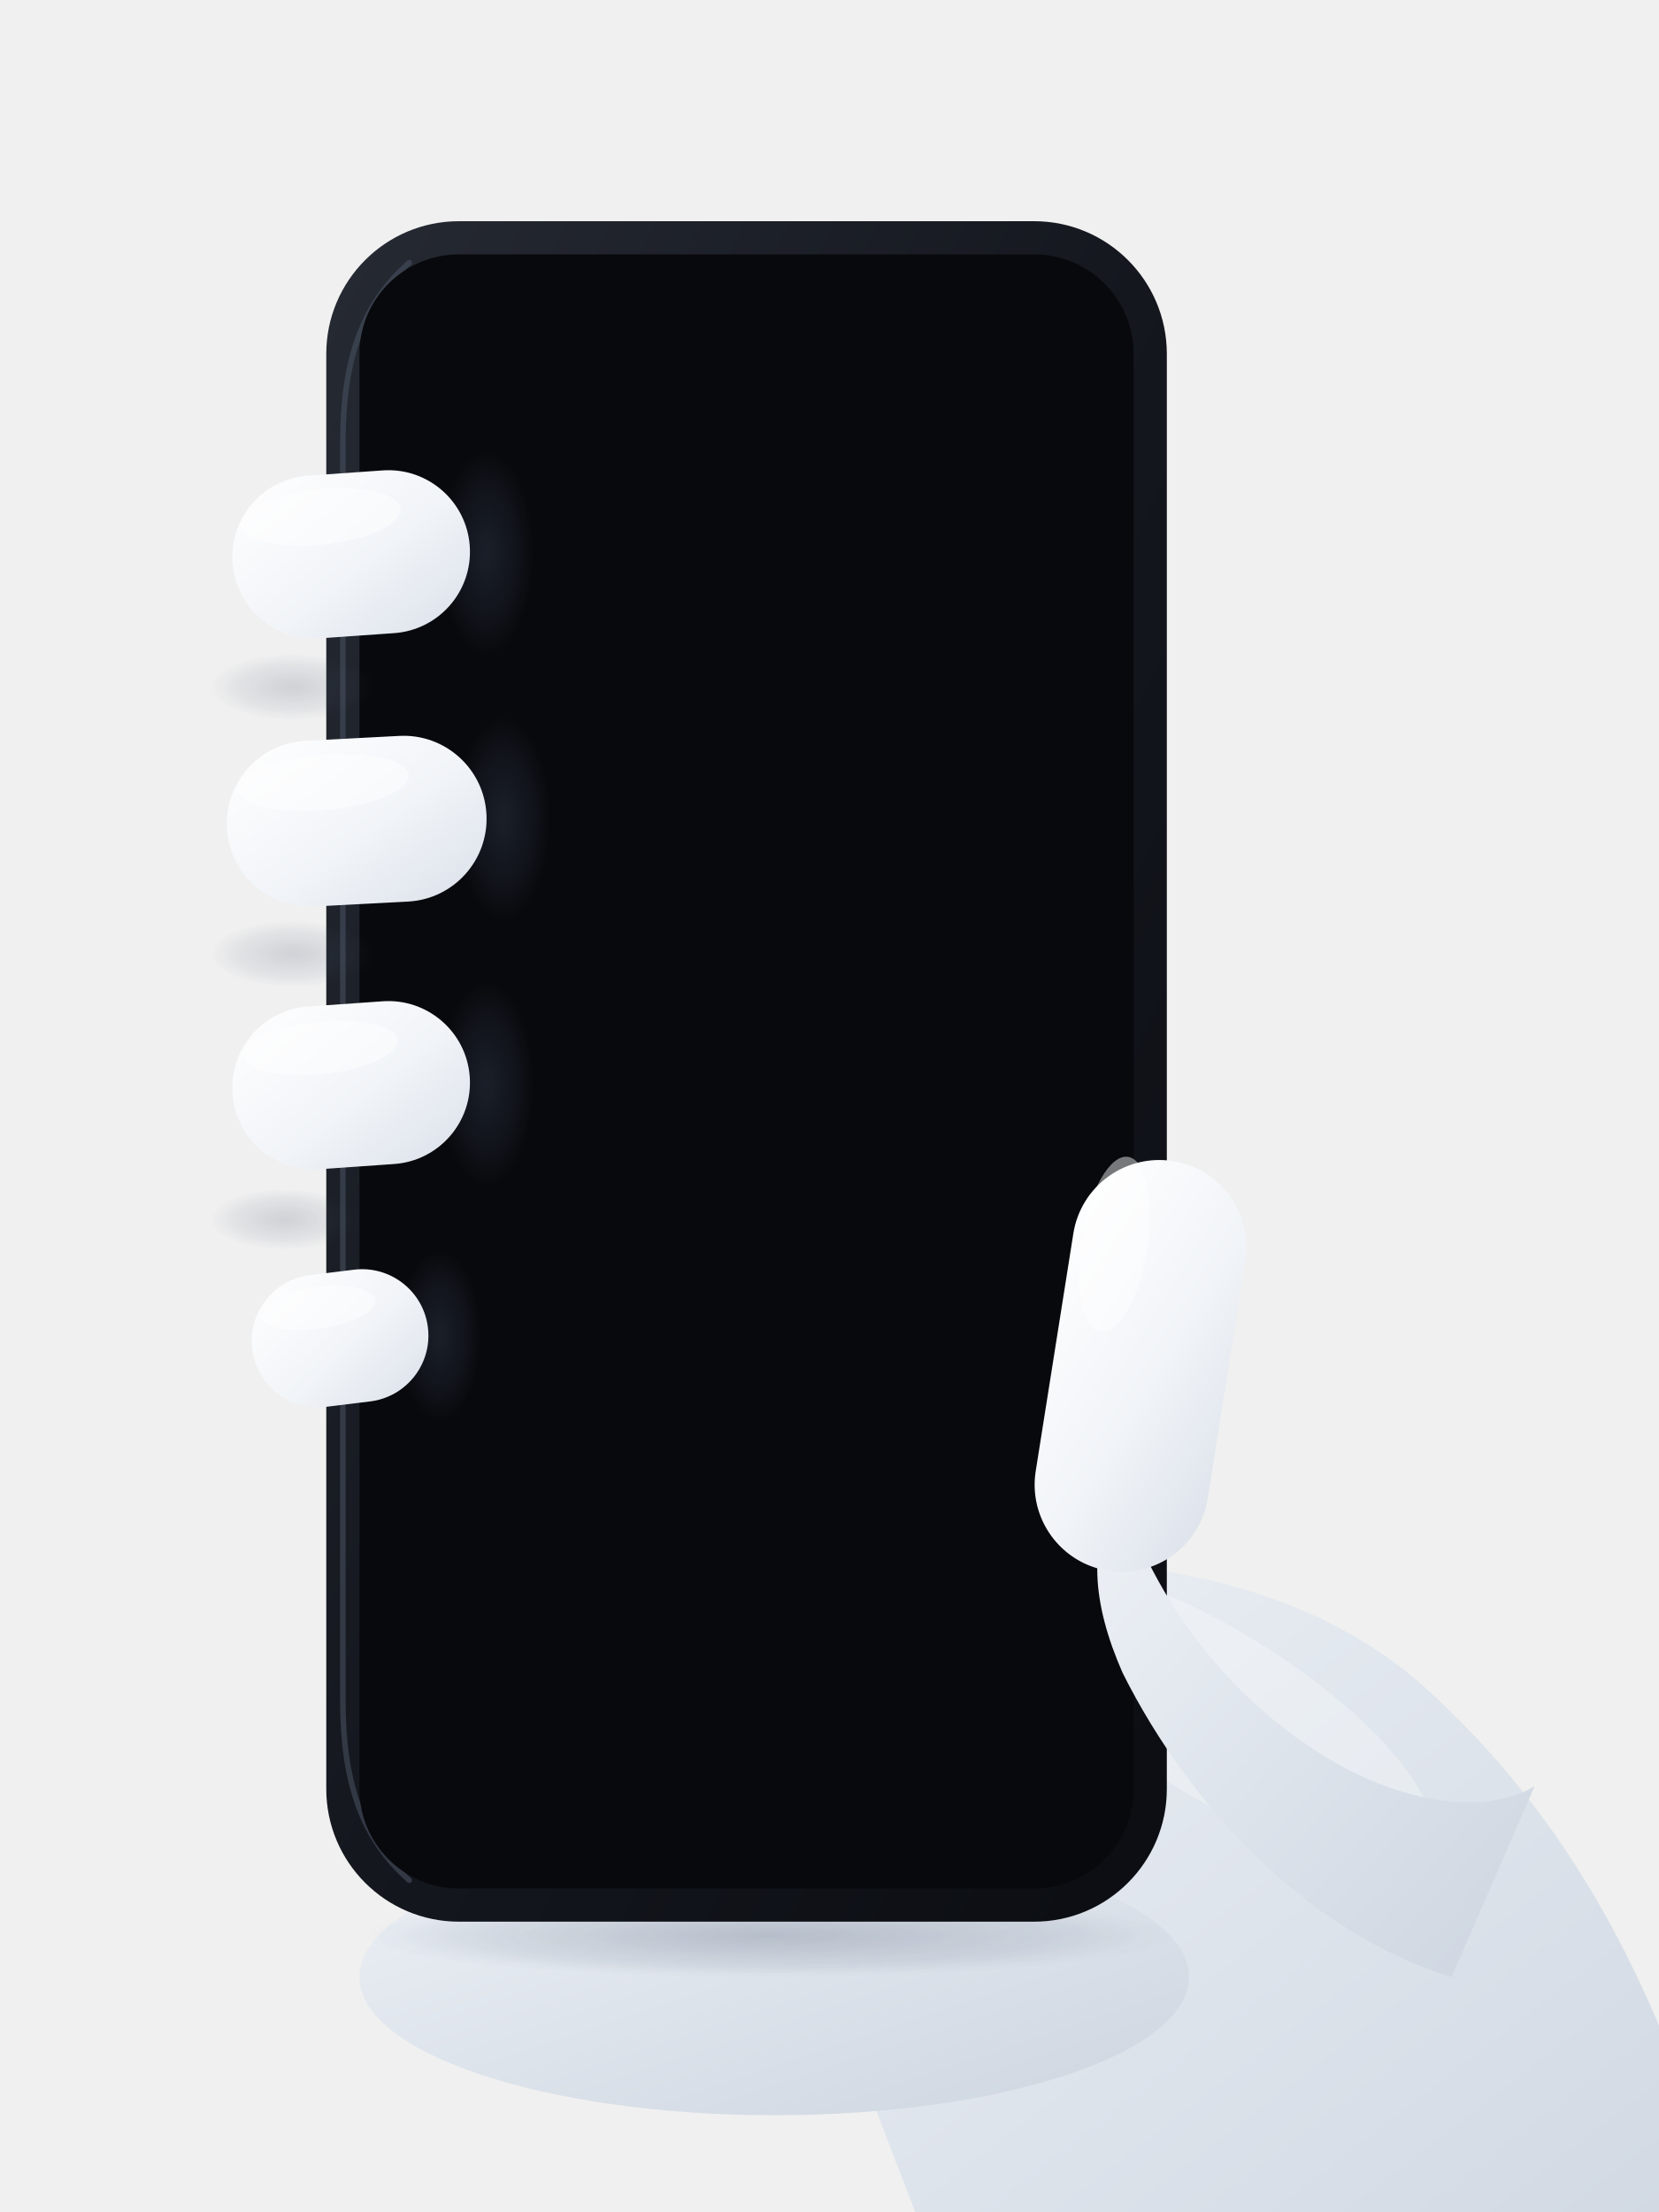
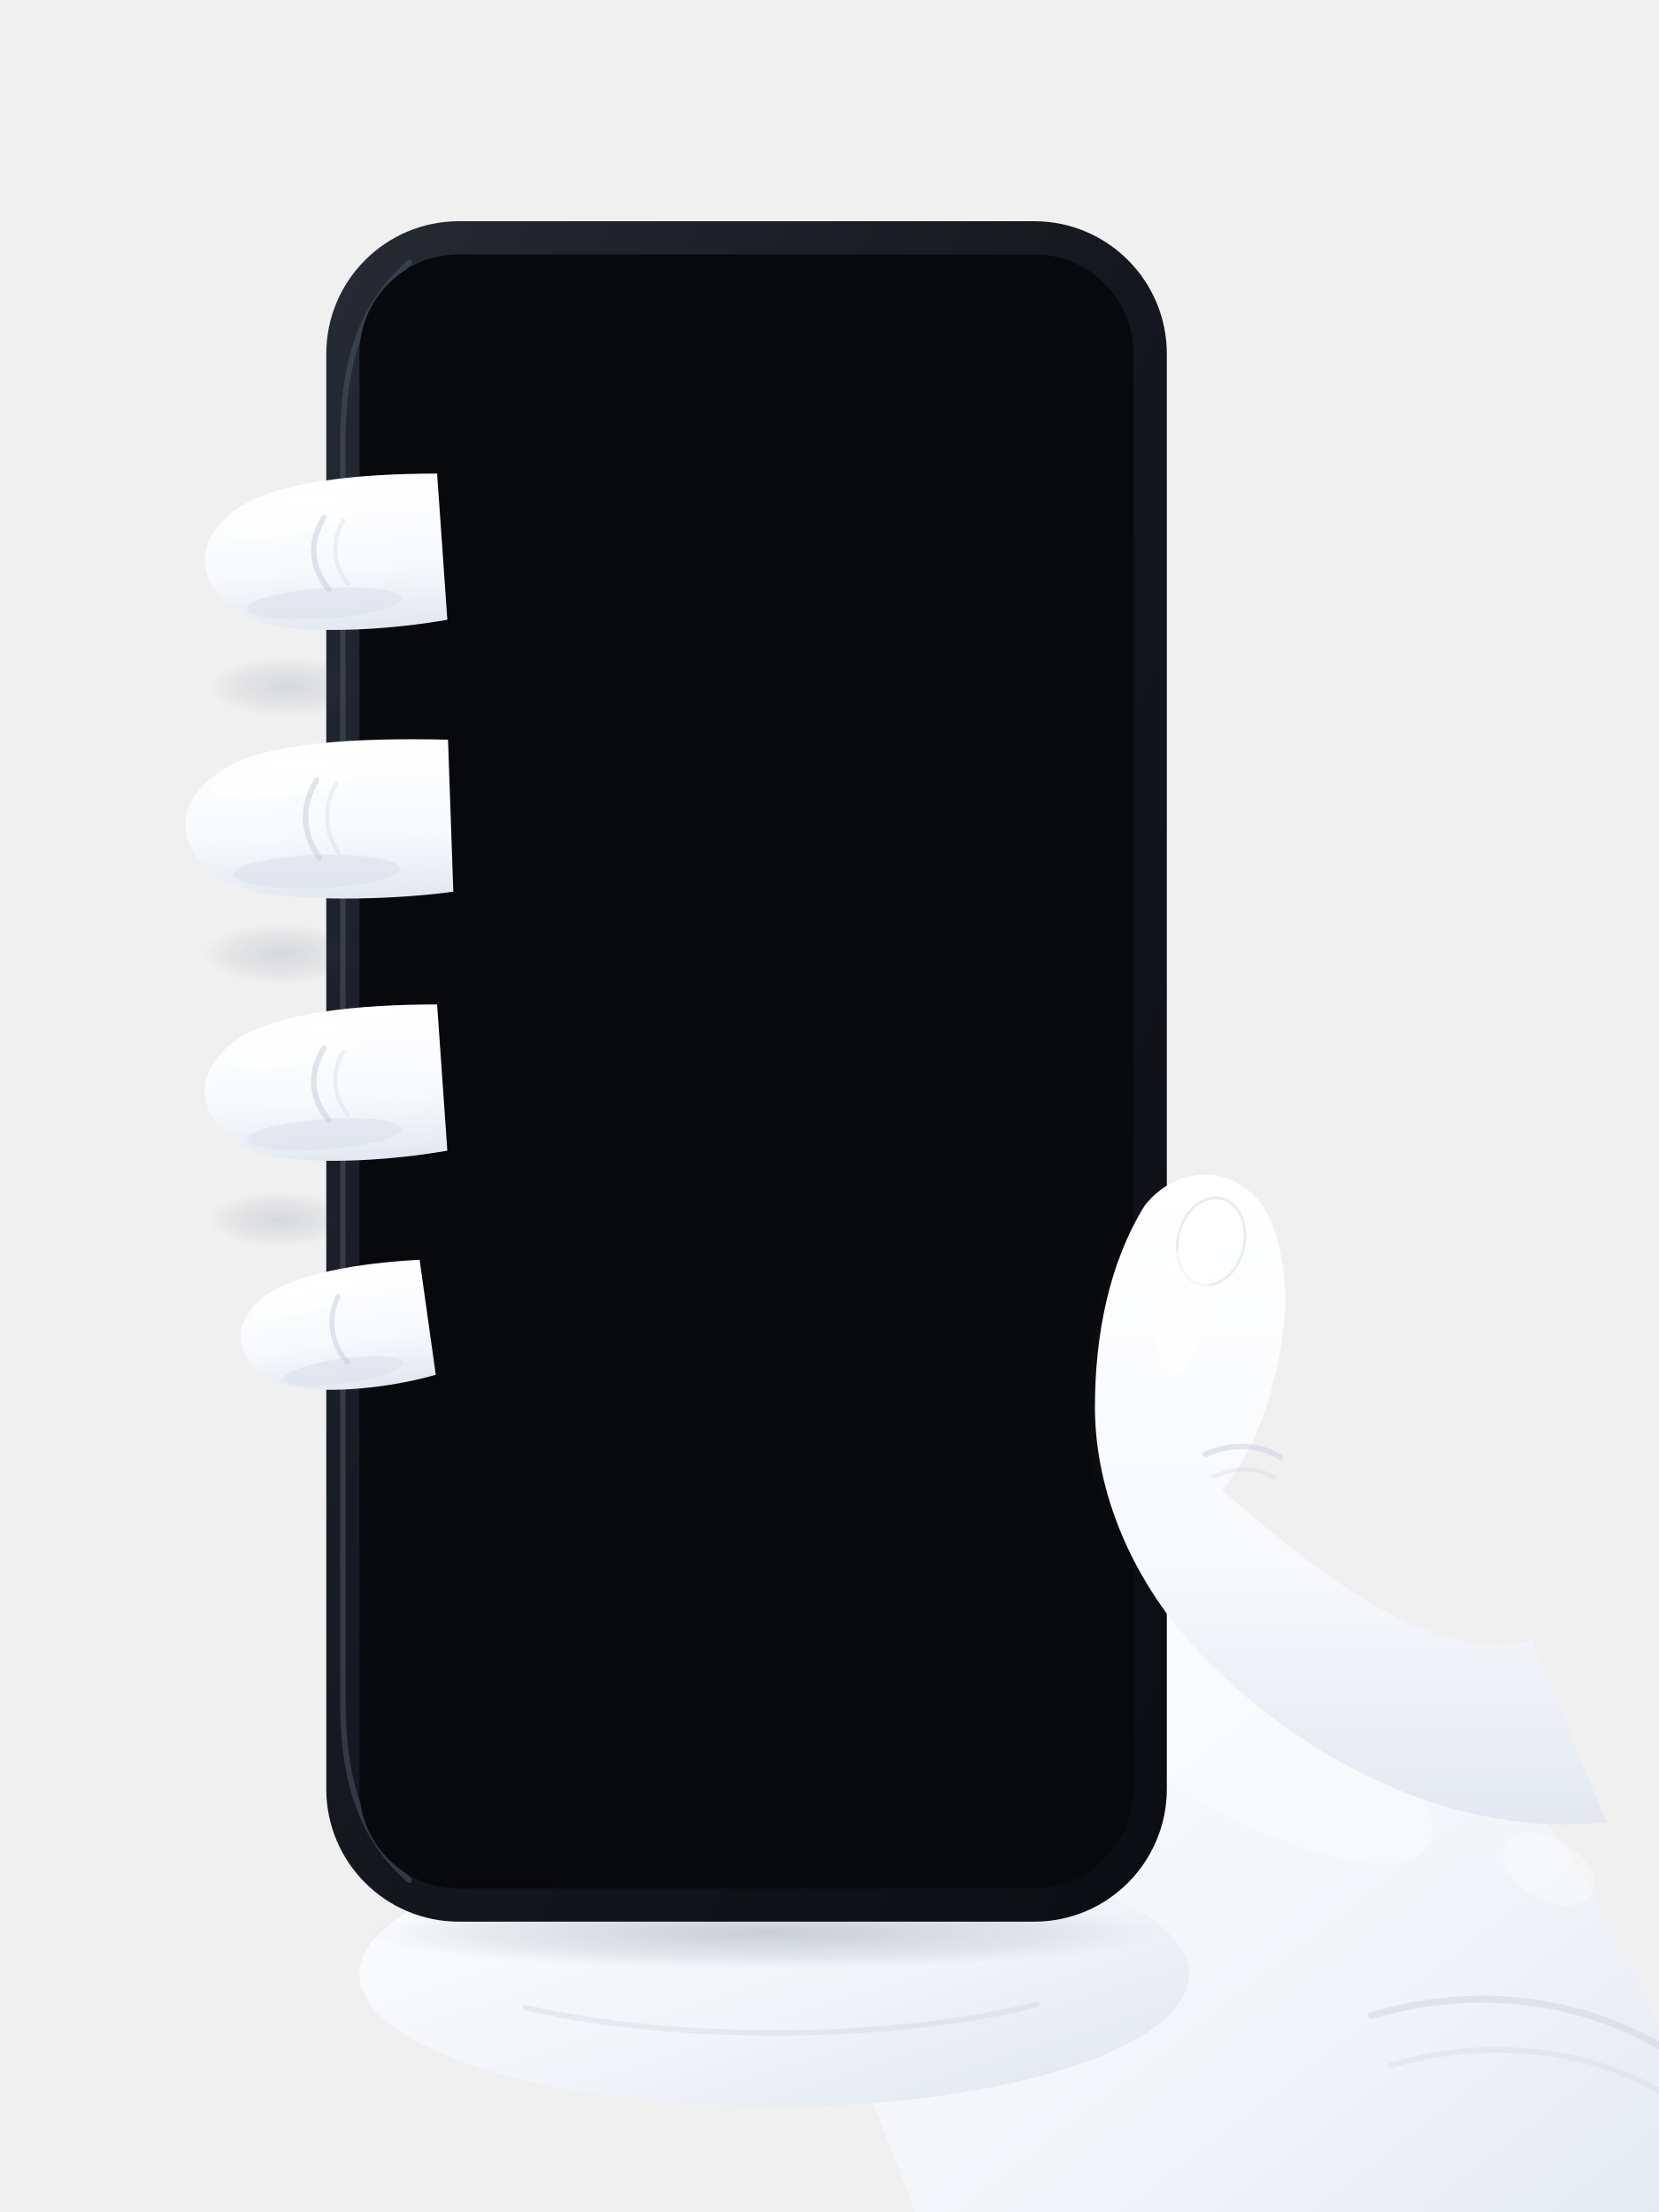
<svg xmlns="http://www.w3.org/2000/svg" viewBox="0 0 1200 1600" width="1200" height="1600" role="img" aria-label="">
  <defs>
-     <linearGradient id="portelan" x1="0" y1="0" x2="1" y2="1">
+     <linearGradient id="alb" x1="0" y1="0" x2="0" y2="1">
      <stop offset="0" stop-color="#FFFFFF" />
-       <stop offset="0.55" stop-color="#F1F4F8" />
-       <stop offset="1" stop-color="#DBE1EA" />
+       <stop offset="0.6" stop-color="#F7F9FC" />
+       <stop offset="1" stop-color="#E3E8F0" />
    </linearGradient>
-     <linearGradient id="portelanInchis" x1="0" y1="0" x2="1" y2="1">
-       <stop offset="0" stop-color="#EDF1F6" />
-       <stop offset="1" stop-color="#CDD5E0" />
+     <linearGradient id="albMasa" x1="0" y1="0" x2="1" y2="1">
+       <stop offset="0" stop-color="#FDFEFF" />
+       <stop offset="0.55" stop-color="#F2F5F9" />
+       <stop offset="1" stop-color="#DFE5EE" />
    </linearGradient>
    <radialGradient id="umbraContact" cx="0.5" cy="0.5" r="0.5">
-       <stop offset="0" stop-color="#46536B" stop-opacity="0.30" />
-       <stop offset="0.7" stop-color="#46536B" stop-opacity="0.12" />
+       <stop offset="0" stop-color="#46536B" stop-opacity="0.28" />
+       <stop offset="0.7" stop-color="#46536B" stop-opacity="0.11" />
      <stop offset="1" stop-color="#46536B" stop-opacity="0" />
    </radialGradient>
    <linearGradient id="ramaTel" x1="0" y1="0" x2="1" y2="1">
      <stop offset="0" stop-color="#262A33" />
      <stop offset="0.5" stop-color="#14171E" />
      <stop offset="1" stop-color="#0B0D12" />
    </linearGradient>
  </defs>
-   <path fill="url(#portelanInchis)" d="     M 620 1150     C 760 1110, 930 1130, 1030 1220     C 1130 1310, 1190 1420, 1235 1560     L 1290 1700 L 700 1700     C 640 1540, 590 1420, 565 1330     C 545 1250, 555 1180, 620 1150 Z" />
-   <ellipse cx="880" cy="1240" rx="180" ry="60" fill="#FFFFFF" opacity="0.28" transform="rotate(32 880 1240)" />
-   <ellipse cx="560" cy="1430" rx="300" ry="100" fill="url(#portelanInchis)" />
-   <ellipse cx="555" cy="1400" rx="290" ry="30" fill="url(#umbraContact)" opacity="0.9" />
+   <path fill="url(#albMasa)" d="     M 620 1150     C 760 1110, 930 1130, 1030 1220     C 1130 1310, 1190 1420, 1235 1560     L 1290 1700 L 700 1700     C 640 1540, 590 1420, 565 1330     C 545 1250, 555 1180, 620 1150 Z" />
+   <ellipse cx="880" cy="1240" rx="180" ry="60" fill="#FFFFFF" opacity="0.32" transform="rotate(32 880 1240)" />
+   <ellipse cx="1120" cy="1352" rx="36" ry="22" fill="#FFFFFF" opacity="0.35" transform="rotate(30 1120 1352)" />
+   <path d="M 992 1458 C 1064 1436, 1146 1444, 1210 1486" fill="none" stroke="#C3CCDA" stroke-width="5" stroke-linecap="round" opacity="0.4" />
+   <path d="M 1006 1494 C 1072 1474, 1148 1480, 1206 1516" fill="none" stroke="#C3CCDA" stroke-width="4" stroke-linecap="round" opacity="0.25" />
+   <ellipse cx="560" cy="1428" rx="300" ry="96" fill="url(#albMasa)" />
+   <ellipse cx="552" cy="1398" rx="288" ry="26" fill="url(#umbraContact)" opacity="0.9" />
+   <path d="M 380 1452 C 480 1476, 640 1478, 750 1450" fill="none" stroke="#C9D1DD" stroke-width="4" stroke-linecap="round" opacity="0.35" />
  <rect x="236" y="160" width="608" height="1230" rx="96" fill="url(#ramaTel)" />
  <path d="M 296 190 C 262 220, 248 260, 248 320 L 248 1230 C 248 1290, 262 1330, 296 1360" fill="none" stroke="#4A5364" stroke-width="4" stroke-linecap="round" opacity="0.55" />
  <rect x="260" y="184" width="560" height="1182" rx="72" fill="#08090D" />
-   <ellipse cx="352" cy="400" rx="34" ry="74" fill="url(#umbraContact)" />
-   <ellipse cx="364" cy="592" rx="34" ry="74" fill="url(#umbraContact)" />
-   <ellipse cx="352" cy="784" rx="34" ry="74" fill="url(#umbraContact)" />
-   <ellipse cx="318" cy="966" rx="30" ry="62" fill="url(#umbraContact)" />
-   <rect x="168" y="342" width="172" height="118" rx="59" fill="url(#portelan)" transform="rotate(-4 254 401)" />
-   <ellipse cx="232" cy="374" rx="58" ry="20" fill="#FFFFFF" opacity="0.45" transform="rotate(-6 232 374)" />
-   <rect x="164" y="534" width="188" height="120" rx="60" fill="url(#portelan)" transform="rotate(-3 258 594)" />
-   <ellipse cx="234" cy="566" rx="62" ry="20" fill="#FFFFFF" opacity="0.45" transform="rotate(-5 234 566)" />
-   <rect x="168" y="726" width="172" height="118" rx="59" fill="url(#portelan)" transform="rotate(-4 254 785)" />
-   <ellipse cx="232" cy="758" rx="56" ry="19" fill="#FFFFFF" opacity="0.45" transform="rotate(-6 232 758)" />
-   <rect x="182" y="920" width="128" height="96" rx="48" fill="url(#portelan)" transform="rotate(-7 246 968)" />
-   <ellipse cx="230" cy="946" rx="42" ry="15" fill="#FFFFFF" opacity="0.45" transform="rotate(-8 230 946)" />
-   <ellipse cx="212" cy="497" rx="60" ry="24" fill="url(#umbraContact)" opacity="0.65" />
-   <ellipse cx="212" cy="690" rx="60" ry="24" fill="url(#umbraContact)" opacity="0.65" />
-   <ellipse cx="206" cy="882" rx="54" ry="22" fill="url(#umbraContact)" opacity="0.65" />
-   <path fill="url(#portelanInchis)" d="     M 810 1080     C 840 1170, 900 1240, 975 1280     C 1030 1308, 1080 1310, 1110 1292     L 1050 1430     C 950 1400, 862 1310, 812 1210     C 790 1160, 786 1115, 810 1080 Z" />
-   <ellipse cx="812" cy="980" rx="40" ry="120" fill="url(#umbraContact)" transform="rotate(8 812 980)" />
-   <rect x="762" y="838" width="126" height="300" rx="63" fill="url(#portelan)" transform="rotate(9 825 988)" />
-   <ellipse cx="806" cy="900" rx="24" ry="64" fill="#FFFFFF" opacity="0.45" transform="rotate(9 806 900)" />
+   <ellipse cx="208" cy="497" rx="58" ry="22" fill="url(#umbraContact)" opacity="0.55" />
+   <ellipse cx="204" cy="690" rx="58" ry="22" fill="url(#umbraContact)" opacity="0.55" />
+   <ellipse cx="202" cy="882" rx="52" ry="20" fill="url(#umbraContact)" opacity="0.55" />
+   <g transform="rotate(-4 240 400)">
+     <path fill="url(#alb)" d="       M 320 348       C 262 344, 206 346, 176 362       C 154 374, 146 392, 148 404       C 150 424, 166 442, 196 450       C 232 458, 282 458, 320 454 Z" />
+     <ellipse cx="212" cy="372" rx="50" ry="13" fill="#FFFFFF" opacity="0.55" transform="rotate(-6 212 372)" />
+     <ellipse cx="232" cy="436" rx="56" ry="11" fill="#D8DEE9" opacity="0.5" />
+     <path d="M 236 374 C 224 391, 224 409, 236 426" fill="none" stroke="#C3CCDA" stroke-width="4" stroke-linecap="round" opacity="0.5" />
+     <path d="M 250 377 C 240 392, 240 408, 250 423" fill="none" stroke="#C3CCDA" stroke-width="3" stroke-linecap="round" opacity="0.25" />
+   </g>
+   <g transform="rotate(-2 240 592)">
+     <path fill="url(#alb)" d="       M 326 538       C 258 534, 196 536, 166 552       C 140 566, 132 584, 134 598       C 136 618, 154 636, 186 644       C 226 652, 288 652, 326 648 Z" />
+     <ellipse cx="206" cy="562" rx="54" ry="13" fill="#FFFFFF" opacity="0.55" transform="rotate(-5 206 562)" />
+     <ellipse cx="228" cy="630" rx="60" ry="12" fill="#D8DEE9" opacity="0.5" />
+     <path d="M 230 564 C 218 582, 218 602, 230 620" fill="none" stroke="#C3CCDA" stroke-width="4" stroke-linecap="round" opacity="0.5" />
+     <path d="M 244 567 C 234 583, 234 601, 244 617" fill="none" stroke="#C3CCDA" stroke-width="3" stroke-linecap="round" opacity="0.25" />
+   </g>
+   <g transform="rotate(-4 240 784)">
+     <path fill="url(#alb)" d="       M 320 732       C 262 728, 206 730, 176 746       C 154 758, 146 776, 148 788       C 150 808, 166 826, 196 834       C 232 842, 282 842, 320 838 Z" />
+     <ellipse cx="212" cy="756" rx="50" ry="13" fill="#FFFFFF" opacity="0.55" transform="rotate(-6 212 756)" />
+     <ellipse cx="232" cy="820" rx="56" ry="11" fill="#D8DEE9" opacity="0.5" />
+     <path d="M 236 758 C 224 775, 224 793, 236 810" fill="none" stroke="#C3CCDA" stroke-width="4" stroke-linecap="round" opacity="0.5" />
+     <path d="M 250 761 C 240 776, 240 792, 250 807" fill="none" stroke="#C3CCDA" stroke-width="3" stroke-linecap="round" opacity="0.25" />
+   </g>
+   <g transform="rotate(-8 244 962)">
+     <path fill="url(#alb)" d="       M 310 920       C 264 916, 220 918, 196 930       C 178 940, 172 954, 174 964       C 176 980, 188 994, 212 1000       C 242 1008, 282 1008, 310 1004 Z" />
+     <ellipse cx="224" cy="936" rx="40" ry="10" fill="#FFFFFF" opacity="0.55" transform="rotate(-8 224 936)" />
+     <ellipse cx="244" cy="992" rx="44" ry="9" fill="#D8DEE9" opacity="0.5" />
+     <path d="M 248 938 C 238 952, 238 972, 248 986" fill="none" stroke="#C3CCDA" stroke-width="3.5" stroke-linecap="round" opacity="0.5" />
+   </g>
+   <ellipse cx="826" cy="980" rx="38" ry="120" fill="url(#umbraContact)" transform="rotate(8 826 980)" />
+   <path fill="url(#alb)" d="     M 828 872     C 850 844, 888 842, 910 868     C 928 890, 934 934, 926 978     C 918 1020, 904 1054, 884 1078     C 910 1100, 948 1134, 992 1160     C 1036 1186, 1078 1196, 1108 1186     L 1162 1318     C 1058 1330, 948 1278, 870 1198     C 818 1144, 792 1078, 792 1018     C 792 966, 802 914, 828 872 Z" />
+   <ellipse cx="876" cy="898" rx="24" ry="32" fill="#FFFFFF" opacity="0.5" transform="rotate(14 876 898)" />
+   <ellipse cx="876" cy="898" rx="24" ry="32" fill="none" stroke="#CBD4E0" stroke-width="2" opacity="0.4" transform="rotate(14 876 898)" />
+   <ellipse cx="856" cy="944" rx="17" ry="52" fill="#FFFFFF" opacity="0.5" transform="rotate(10 856 944)" />
+   <path d="M 872 1052 C 890 1044, 910 1044, 926 1054" fill="none" stroke="#C3CCDA" stroke-width="4" stroke-linecap="round" opacity="0.45" />
+   <path d="M 878 1068 C 894 1061, 910 1061, 922 1069" fill="none" stroke="#C3CCDA" stroke-width="3" stroke-linecap="round" opacity="0.25" />
</svg>
